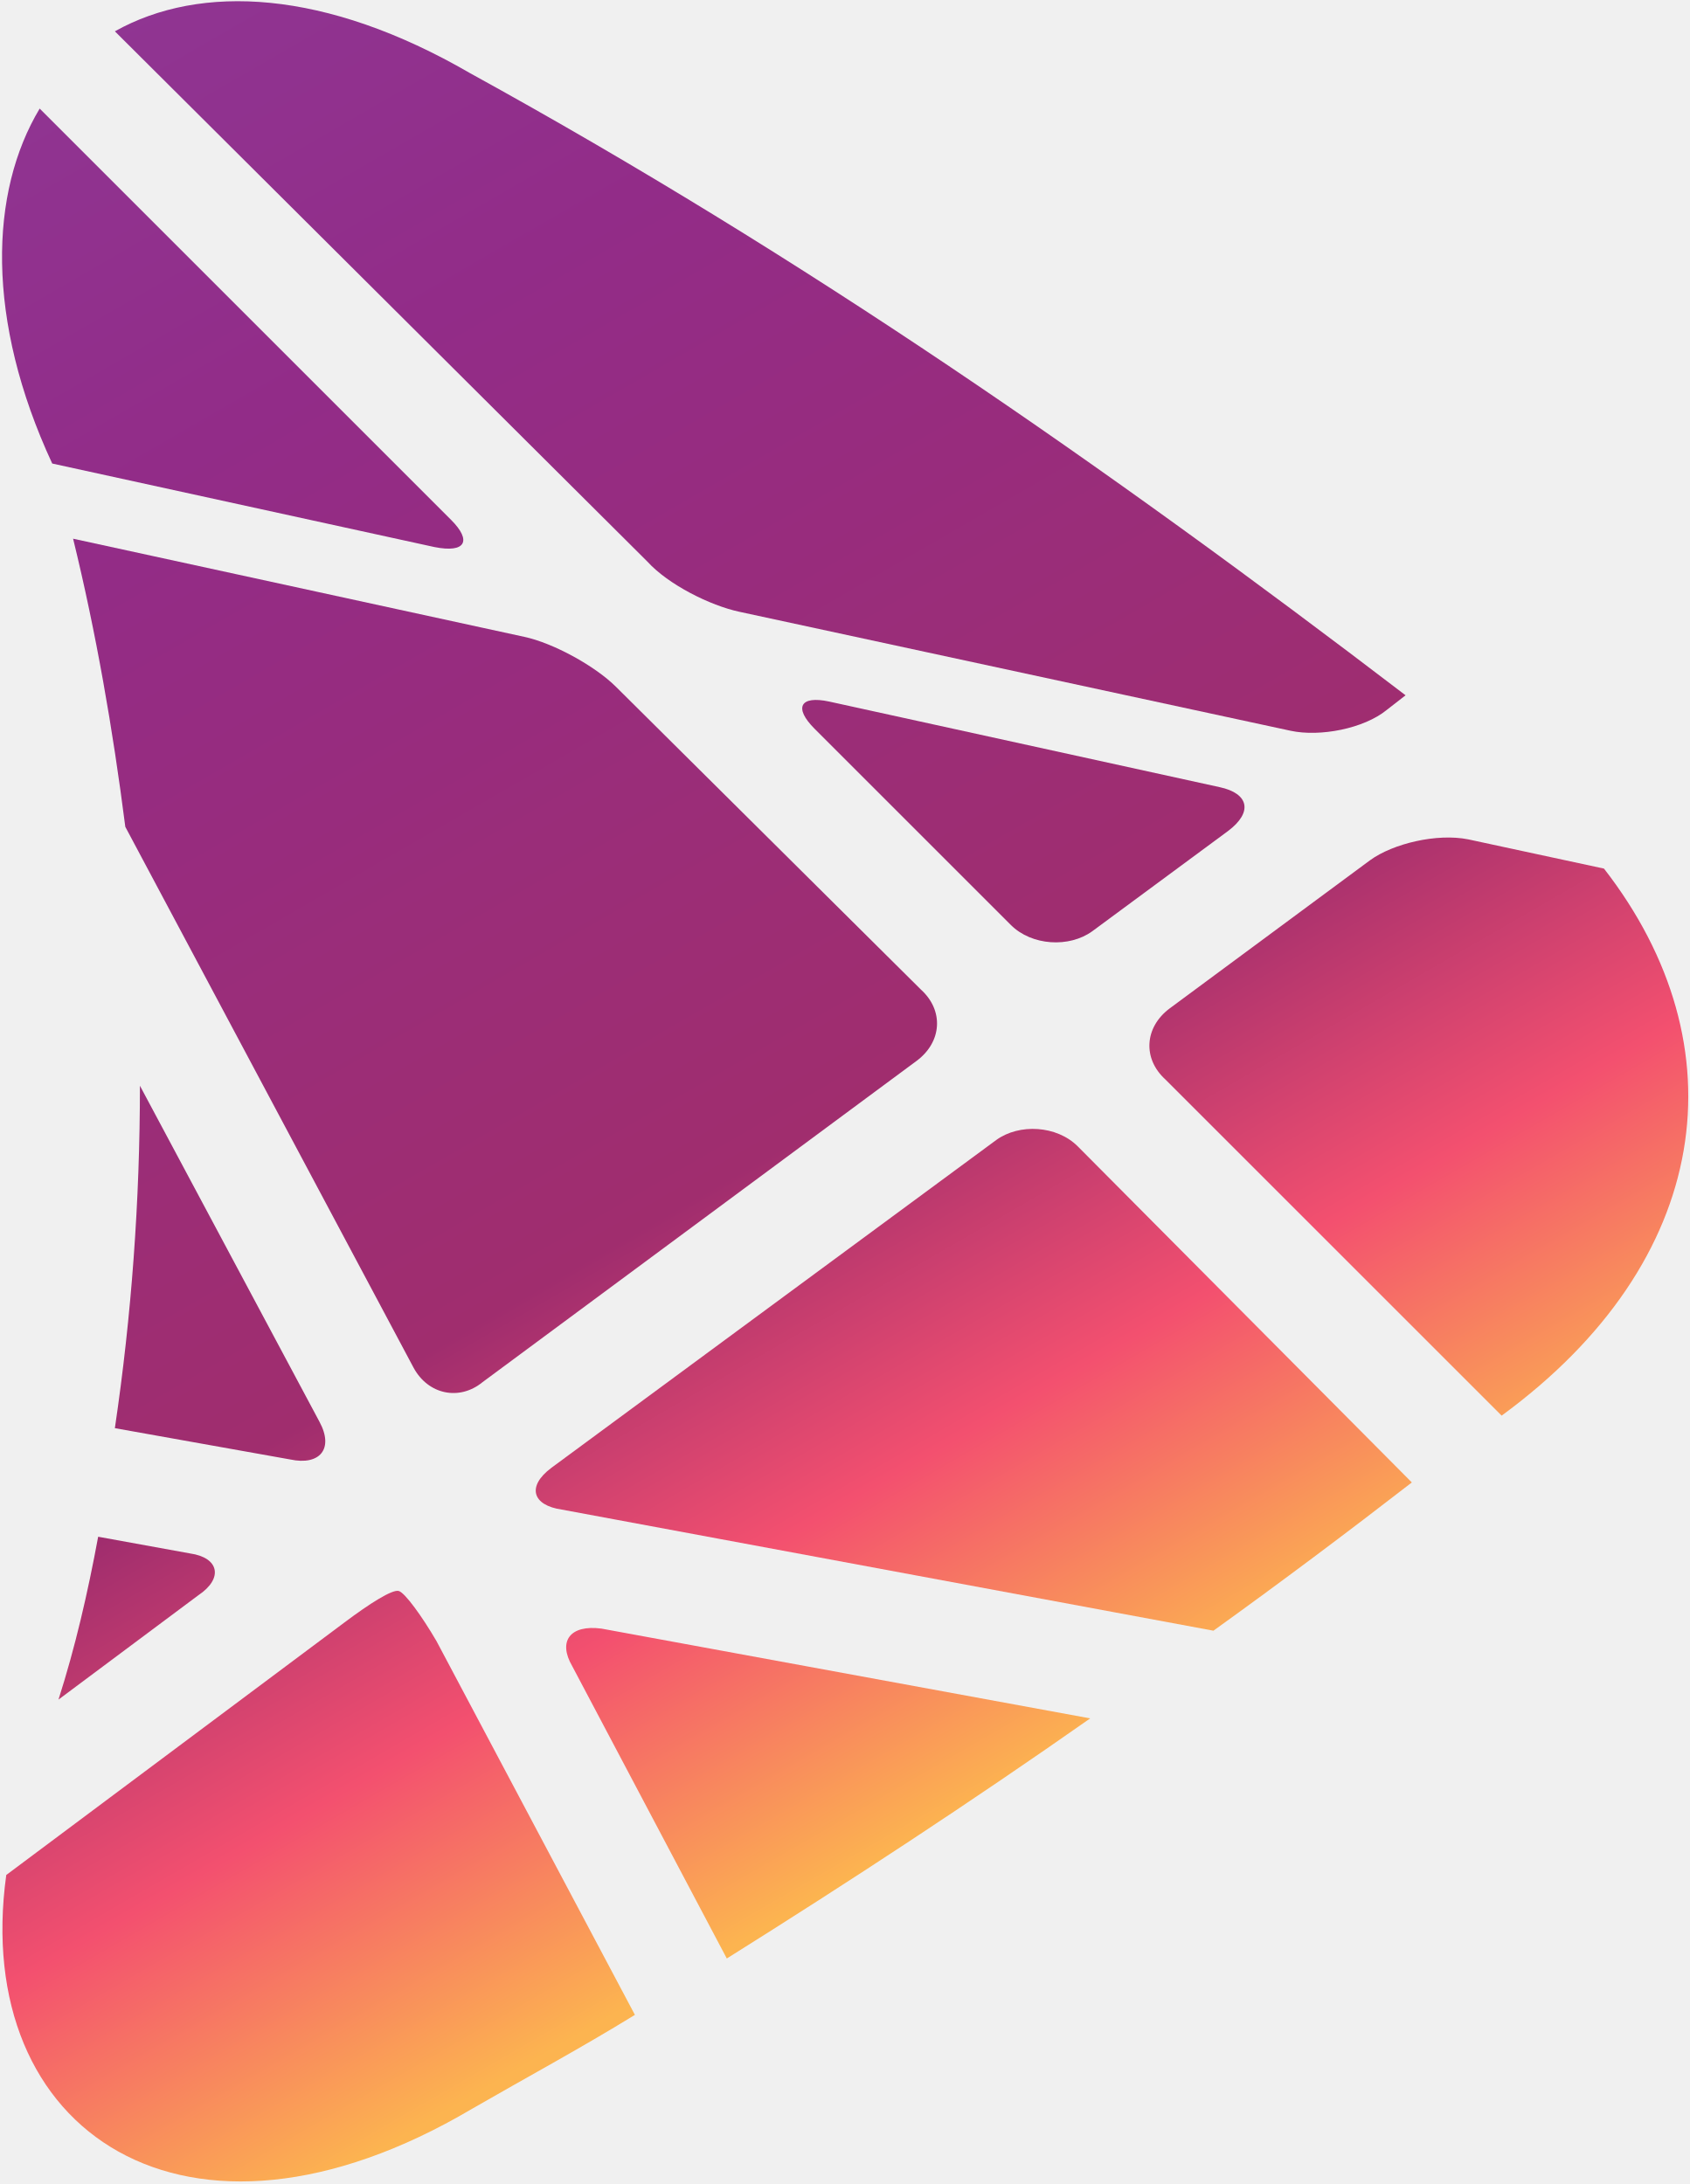
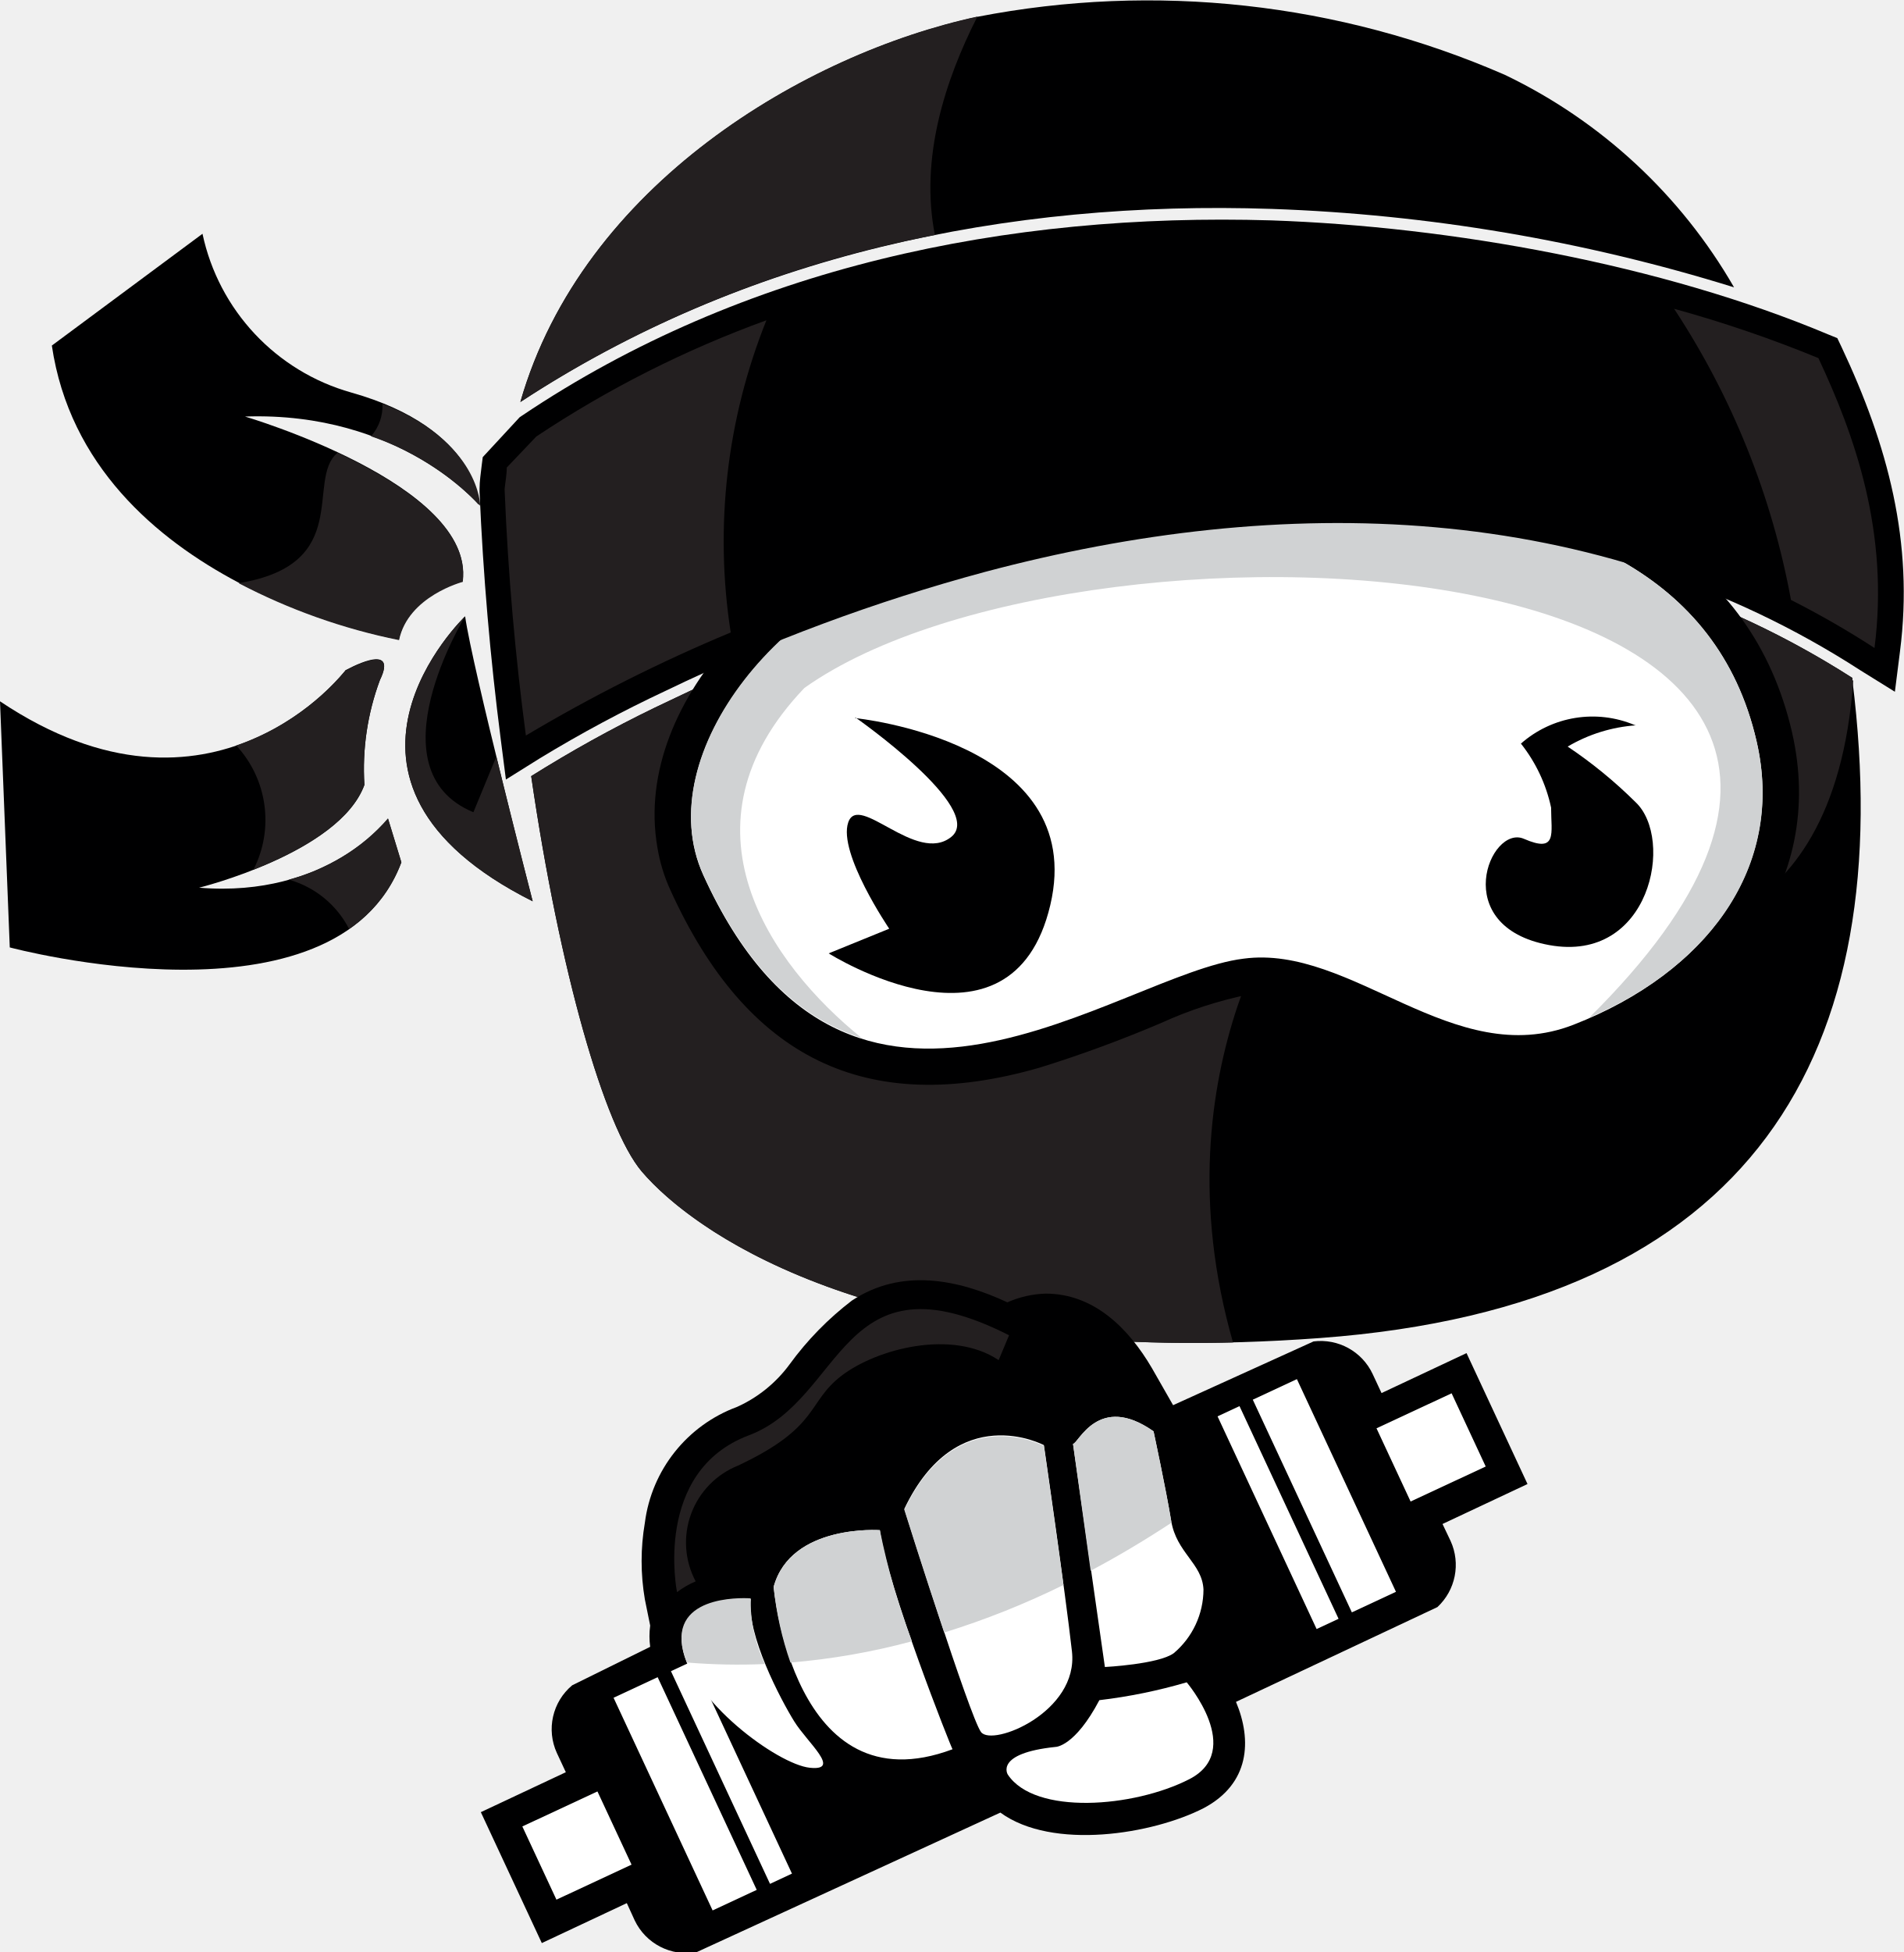
- <svg xmlns="http://www.w3.org/2000/svg" version="1.1" id="Layer_1" x="0px" y="0px" viewBox="0 0 80.9 104.6" style="enable-background:new 0 0 80.9 104.6;" xml:space="preserve">
-   <style type="text/css">
- 	.st0{fill:url(#SVGID_1_);}
- 	.st1{fill:url(#SVGID_2_);}
- 	.st2{fill:url(#SVGID_3_);}
- 	.st3{fill:url(#SVGID_4_);}
- 	.st4{fill:url(#SVGID_5_);}
- 	.st5{fill:url(#SVGID_6_);}
- 	.st6{fill:url(#SVGID_7_);}
- 	.st7{fill:url(#SVGID_8_);}
- 	.st8{fill:url(#SVGID_9_);}
- 	.st9{fill:url(#SVGID_10_);}
- </style>
-   <g>
-     <linearGradient id="SVGID_1_" gradientUnits="userSpaceOnUse" x1="-13.211" y1="-21.839" x2="49.616" y2="86.981">
-       <stop offset="0" style="stop-color:#8C42A1" />
-       <stop offset="0.389" style="stop-color:#922C88" />
-       <stop offset="0.731" style="stop-color:#A02D6E" />
-       <stop offset="0.86" style="stop-color:#F3506F" />
-       <stop offset="0.985" style="stop-color:#FCB450" />
-     </linearGradient>
-     <path class="st0" d="M19.8,65.5c0.7,1.3,2.2,1.6,3.3,0.7l20.8-15.4c1.2-0.9,1.3-2.4,0.2-3.4L29.5,32.9c-1-1-3-2.1-4.4-2.4L3.5,25.8   c1.1,4.5,1.9,9.1,2.5,13.8L19.8,65.5z" />
-     <linearGradient id="SVGID_2_" gradientUnits="userSpaceOnUse" x1="-41.749" y1="-5.363" x2="21.078" y2="103.457">
-       <stop offset="0" style="stop-color:#8C42A1" />
-       <stop offset="0.389" style="stop-color:#922C88" />
-       <stop offset="0.731" style="stop-color:#A02D6E" />
-       <stop offset="0.86" style="stop-color:#F3506F" />
-       <stop offset="0.985" style="stop-color:#FCB450" />
-     </linearGradient>
-     <path class="st1" d="M9.1,74.4l-4.4-0.8c-0.5,2.7-1.1,5.3-1.9,7.8l6.7-5C10.7,75.6,10.5,74.6,9.1,74.4z" />
-     <linearGradient id="SVGID_3_" gradientUnits="userSpaceOnUse" x1="-34.238" y1="-9.699" x2="28.589" y2="99.121">
-       <stop offset="0" style="stop-color:#8C42A1" />
-       <stop offset="0.389" style="stop-color:#922C88" />
-       <stop offset="0.731" style="stop-color:#A02D6E" />
-       <stop offset="0.86" style="stop-color:#F3506F" />
-       <stop offset="0.985" style="stop-color:#FCB450" />
-     </linearGradient>
-     <path class="st2" d="M15.3,68.1L6.7,52c0,5.5-0.4,11-1.2,16.4l8.4,1.5C15.3,70.2,16,69.4,15.3,68.1z" />
-     <linearGradient id="SVGID_4_" gradientUnits="userSpaceOnUse" x1="-13.873" y1="-21.457" x2="48.954" y2="87.363">
-       <stop offset="0" style="stop-color:#8C42A1" />
-       <stop offset="0.389" style="stop-color:#922C88" />
-       <stop offset="0.731" style="stop-color:#A02D6E" />
-       <stop offset="0.86" style="stop-color:#F3506F" />
-       <stop offset="0.985" style="stop-color:#FCB450" />
-     </linearGradient>
-     <path class="st3" d="M21.6,24.9L1.9,5.2c-2.4,4-2.6,10.1,0.6,17l18.3,4C22.3,26.5,22.6,25.9,21.6,24.9z" />
-     <linearGradient id="SVGID_5_" gradientUnits="userSpaceOnUse" x1="7.049" y1="-33.536" x2="69.876" y2="75.284">
-       <stop offset="0" style="stop-color:#8C42A1" />
-       <stop offset="0.389" style="stop-color:#922C88" />
-       <stop offset="0.731" style="stop-color:#A02D6E" />
-       <stop offset="0.86" style="stop-color:#F3506F" />
-       <stop offset="0.985" style="stop-color:#FCB450" />
-     </linearGradient>
-     <path class="st4" d="M35.4,29.3l26.4,5.7c1.4,0.3,3.5-0.1,4.6-1l0.9-0.7c-14.4-11-28.8-21-44.8-29.8c-6.9-4-12.9-4.3-17-2L31,26.9   C32,28,34,29,35.4,29.3z" />
-     <linearGradient id="SVGID_6_" gradientUnits="userSpaceOnUse" x1="8.249" y1="-34.229" x2="71.077" y2="74.591">
-       <stop offset="0" style="stop-color:#8C42A1" />
-       <stop offset="0.389" style="stop-color:#922C88" />
-       <stop offset="0.731" style="stop-color:#A02D6E" />
-       <stop offset="0.86" style="stop-color:#F3506F" />
-       <stop offset="0.985" style="stop-color:#FCB450" />
-     </linearGradient>
-     <path class="st5" d="M58.4,37.7l-18.7-4.1c-1.4-0.3-1.7,0.3-0.7,1.3l9.4,9.4c1,1,2.8,1.1,3.9,0.3l6.5-4.8   C60,38.9,59.8,38,58.4,37.7z" />
-     <linearGradient id="SVGID_7_" gradientUnits="userSpaceOnUse" x1="-18.25" y1="-18.93" x2="44.577" y2="89.891">
-       <stop offset="0" style="stop-color:#8C42A1" />
-       <stop offset="0.389" style="stop-color:#922C88" />
-       <stop offset="0.731" style="stop-color:#A02D6E" />
-       <stop offset="0.86" style="stop-color:#F3506F" />
-       <stop offset="0.985" style="stop-color:#FCB450" />
-     </linearGradient>
-     <path class="st6" d="M27.4,79.8l7.4,14c5.9-3.7,11.7-7.5,17.4-11.5L28.8,78C27.3,77.8,26.7,78.6,27.4,79.8z" />
-     <linearGradient id="SVGID_8_" gradientUnits="userSpaceOnUse" x1="-8.623" y1="-24.488" x2="54.205" y2="84.332">
-       <stop offset="0" style="stop-color:#8C42A1" />
-       <stop offset="0.389" style="stop-color:#922C88" />
-       <stop offset="0.731" style="stop-color:#A02D6E" />
-       <stop offset="0.86" style="stop-color:#F3506F" />
-       <stop offset="0.985" style="stop-color:#FCB450" />
-     </linearGradient>
-     <path class="st7" d="M51.6,54.9c-1-1-2.8-1.1-3.9-0.3L26.4,70.3c-1.2,0.9-0.9,1.8,0.5,2l31.2,5.8c3.2-2.3,6.4-4.7,9.5-7.1   L51.6,54.9z" />
-     <linearGradient id="SVGID_9_" gradientUnits="userSpaceOnUse" x1="16.777" y1="-39.153" x2="79.605" y2="69.667">
-       <stop offset="0" style="stop-color:#8C42A1" />
-       <stop offset="0.389" style="stop-color:#922C88" />
-       <stop offset="0.731" style="stop-color:#A02D6E" />
-       <stop offset="0.86" style="stop-color:#F3506F" />
-       <stop offset="0.985" style="stop-color:#FCB450" />
-     </linearGradient>
-     <path class="st8" d="M65.6,41.2L56,48.3c-1.2,0.9-1.3,2.4-0.2,3.4l16.1,16.1c10.1-7.4,11.5-17.7,4.9-26.2l-6.5-1.4   C68.8,39.9,66.7,40.4,65.6,41.2z" />
-     <linearGradient id="SVGID_10_" gradientUnits="userSpaceOnUse" x1="-42.759" y1="-4.78" x2="20.068" y2="104.04">
-       <stop offset="0" style="stop-color:#8C42A1" />
-       <stop offset="0.389" style="stop-color:#922C88" />
-       <stop offset="0.731" style="stop-color:#A02D6E" />
-       <stop offset="0.86" style="stop-color:#F3506F" />
-       <stop offset="0.985" style="stop-color:#FCB450" />
-     </linearGradient>
-     <path class="st9" d="M19.1,76.2c-0.3-0.1-1.4,0.6-2.6,1.5L0.3,89.8c-1.7,12.3,8.6,19.3,22.3,11.2c2.6-1.5,5.2-2.9,7.8-4.5   l-9.5-17.9C20.2,77.4,19.4,76.3,19.1,76.2z" />
+ <svg xmlns="http://www.w3.org/2000/svg" viewBox="0 0 89.6 91.85">
+   <defs>
+     <style>.cls-1{fill:#000001;}.cls-1,.cls-2,.cls-3,.cls-4{fill-rule:evenodd;}.cls-2{fill:#231f20;}.cls-3,.cls-5{fill:#fff;}.cls-4{fill:#d0d2d3;}</style>
+   </defs>
+   <g id="Layer_2" data-name="Layer 2">
+     <g id="Layer_1-2" data-name="Layer 1">
+       <path class="cls-1" d="M81.61,13.52a24.81,24.81,0,0,0-10.79-10A42.06,42.06,0,0,0,46,.79c-8.06,1.74-18.58,7.9-21.51,18.13C35,12,47.4,9.41,59.85,9.83a83,83,0,0,1,21.76,3.69" />
+       <path class="cls-2" d="M46,.78h0c-8.06,1.74-18.58,7.9-21.51,18.13A54.35,54.35,0,0,1,44,11.06C43.29,7.47,44.46,3.81,46,.78" />
+       <path class="cls-1" d="M25,36.52c1.34,9.19,3.45,16.53,5.2,18.6,2.56,3,11.51,9.35,31.93,7.84S89.37,49.58,87.18,32V31.9C74.84,24,60.29,23.74,46.5,27.4a85.56,85.56,0,0,0-14.93,5.54,60.62,60.62,0,0,0-5.89,3.16Z" />
+       <path class="cls-2" d="M87.18,32V31.9a41.87,41.87,0,0,0-11.65-5.16l1.69,17.2s9.08,1,10-11.91" />
+       <path class="cls-2" d="M25,36.52c1.34,9.19,3.45,16.53,5.2,18.6,2.38,2.8,10.3,8.48,27.83,8.05-3.74-13.06,3.2-21.77,3.2-21.77L69,25.48A60.08,60.08,0,0,0,46.5,27.4a85.56,85.56,0,0,0-14.93,5.54,60.62,60.62,0,0,0-5.89,3.16Z" />
+       <path class="cls-1" d="M9.53,11a9.9,9.9,0,0,0,7,7.47c6,1.69,6,5.28,6,5.28s-3.71-4.4-11-4.15c0,0,10.84,3.19,10.24,7.75,0,0-2.57.67-3,2.74,0,0-14.66-2.52-16.33-13.83Z" />
+       <path class="cls-2" d="M15.9,21.31c2.94,1.38,6.22,3.51,5.88,6.07,0,0-2.57.67-3,2.74a28.34,28.34,0,0,1-7.55-2.68c5.43-.88,3.14-4.86,4.65-6.13M18,19c4.59,1.81,4.6,4.8,4.6,4.8a12.77,12.77,0,0,0-5.14-3.27A2.14,2.14,0,0,0,18,19Z" />
+       <path class="cls-1" d="M16.24,31.57S10,39.7,0,33L.46,44.58s15.38,4.13,18.43-4l-.63-2.06s-2.84,3.75-8.89,3.25c0,0,6.6-1.63,7.78-4.83A12,12,0,0,1,17.88,32c.92-1.9-1.64-.45-1.64-.45" />
+       <path class="cls-2" d="M16.43,43.71a6.59,6.59,0,0,0,2.46-3.14l-.63-2.06a9.23,9.23,0,0,1-4.67,2.88,4.59,4.59,0,0,1,2.84,2.32m-.19-12.14a11.7,11.7,0,0,1-5.12,3.51,5.15,5.15,0,0,1,.81,5.84c2-.79,4.53-2.12,5.22-4A12,12,0,0,1,17.88,32C18.8,30.12,16.24,31.57,16.24,31.57Z" />
+       <path class="cls-1" d="M21.89,29s-8.1,7.75,3.18,13.41c0,0-2.84-11-3.18-13.41" />
+       <path class="cls-2" d="M21.89,29s-8.1,7.75,3.18,13.41c0,0-.87-3.38-1.71-6.81l-1.08,2.62c-4.82-2-.39-9.22-.39-9.22" />
+       <path class="cls-1" d="M43.9,24.46c12.06-3.24,36.62-6.52,40.44,10C86,41.73,81.13,47.3,74.67,49.81a9,9,0,0,1-4.42.53,17.62,17.62,0,0,1-5.09-1.64c-1.84-.83-4.34-2.17-6.42-1.9a19.09,19.09,0,0,0-4.08,1.33,59.85,59.85,0,0,1-5.74,2.11c-8.17,2.35-13.78-.45-17.37-8.36a7.83,7.83,0,0,1-.61-2c-1.24-7.14,6.38-14.17,13-15.46" />
+       <path class="cls-3" d="M44.29,26.13C53.1,23.75,79,18.88,82.67,34.88c1.36,5.89-2.33,10.89-8.62,13.34-5.65,2.2-10.42-3.8-15.53-3.11C52.6,45.84,40,56.37,33.1,41.18c-2.6-5.72,4-13.69,11.19-15" />
+       <path class="cls-4" d="M44.29,26.13C53.1,23.75,79,18.88,82.67,34.88c1.31,5.65-2,10.48-7.87,13,22.72-22.5-23.59-25-36.94-15.51-6.22,6.5-1.6,13,2.69,16.47-2.78-.88-5.37-3.12-7.45-7.69-2.6-5.72,4-13.69,11.19-15" />
+       <path class="cls-1" d="M40.25,33.79s11,1.09,9.18,8.8S39,44.86,39,44.86l2.85-1.16s-2.42-3.56-1.93-5,3.21,2,4.85.68-4.51-5.62-4.51-5.62" />
+       <path class="cls-1" d="M76.94,34.12a5.1,5.1,0,0,0-5.36.87A7.3,7.3,0,0,1,73,38c0,1.22.31,2.16-1.28,1.47s-3.57,4.13,1.19,5,5.91-5,4.06-6.73a21.57,21.57,0,0,0-3.19-2.61,7.31,7.31,0,0,1,3.21-1" />
+       <path class="cls-1" d="M86.67,16.33c2.17,4.61,3.41,9.18,2.75,14.32l-.24,1.9-1.61-1c-12.48-8.07-27.23-8.36-41.21-4.64a85.9,85.9,0,0,0-15,5.58,61.84,61.84,0,0,0-5.95,3.19l-1.6,1-.24-1.87q-.75-5.81-1-11.66V23c0-.37.06-.74.1-1.1l.05-.39,1.74-1.88.12-.08C35,12.55,47.41,10,59.83,10.37c8.45.29,18.37,2.07,26.22,5.37l.42.17Z" />
+       <path class="cls-1" d="M23.75,23.06c.16,4,.51,7.88,1,11.55,0,0,35.44-22.25,63.48-4.12.7-5.44-.93-10-2.64-13.64-10.24-4.3-38.42-11-60.35,3.69L23.85,22c0,.35-.07.69-.1,1" />
+       <path class="cls-2" d="M23.75,23.06c.16,4,.51,7.88,1,11.55a75.88,75.88,0,0,1,9.64-4.85,27.91,27.91,0,0,1,1.68-14.69,50.79,50.79,0,0,0-10.83,5.47L23.85,22c0,.35-.07.69-.1,1" />
+       <path class="cls-2" d="M84.29,28.23a42.23,42.23,0,0,1,3.93,2.26c.7-5.44-.93-10-2.64-13.64a59.06,59.06,0,0,0-6.79-2.32,37.08,37.08,0,0,1,5.5,13.7" />
+       <path class="cls-1" d="M58.17,80.08c.76,1.81.65,3.85-1.52,5-2.4,1.23-7.11,2-9.57.21l-14.3,6.57a2.7,2.7,0,0,1-2.91-1.5l-.37-.81-4,1.88-2.87-6.16,4-1.88-.42-.9a2.69,2.69,0,0,1,.72-3.19l3.67-1.81a3.7,3.7,0,0,1,0-1l-.25-1.23a10.67,10.67,0,0,1,0-3.61,6.72,6.72,0,0,1,4.34-5.45,6.26,6.26,0,0,0,2.47-2,14.57,14.57,0,0,1,2.93-3c2.34-1.55,5-1,7.32.08a4.81,4.81,0,0,1,1.8-.41c2.28,0,3.91,1.64,5,3.5l1,1.75,6.61-3a2.7,2.7,0,0,1,2.78,1.53l.42.9,4-1.88,2.87,6.16-4,1.88.38.8a2.71,2.71,0,0,1-.62,3.11Z" />
+       <path class="cls-1" d="M28.14,80.24,61.66,64.62a1.18,1.18,0,0,1,1.57.57l3.67,7.87a1.19,1.19,0,0,1-.57,1.57L32.8,90.25a1.19,1.19,0,0,1-1.57-.58l-3.67-7.86a1.19,1.19,0,0,1,.58-1.57" />
+       <rect class="cls-5" x="31.1" y="78.89" width="2.29" height="11.04" transform="translate(-32.63 21.51) rotate(-24.98)" />
+       <rect class="cls-5" x="25.2" y="84.94" width="3.9" height="3.8" transform="translate(-34.13 19.59) rotate(-24.98)" />
+       <rect class="cls-5" x="65.4" y="66.21" width="3.9" height="3.8" transform="translate(-22.46 34.81) rotate(-24.98)" />
+       <rect class="cls-5" x="33.86" y="77.87" width="1.14" height="11.04" transform="translate(-32 22.35) rotate(-24.98)" />
+       <rect class="cls-5" x="61.19" y="64.87" width="2.29" height="11.04" transform="translate(-23.9 32.9) rotate(-24.98)" />
+       <rect class="cls-5" x="59.58" y="65.89" width="1.14" height="11.04" transform="translate(-24.53 32.08) rotate(-24.98)" />
+       <path class="cls-1" d="M31.86,74.9s-1.14-5.66,3.38-7.36,4.28-8.75,12.25-4.71c0,0,2.9-2.3,5.42,2.14,0,0-2.68.37-3.18,1.83,0,0-5.26-2.56-8.82,3.7a6.41,6.41,0,0,0-5,2L35.57,71s-1,1.86-.69,2.84a7.21,7.21,0,0,0-3,1.09" />
+       <path class="cls-2" d="M31.86,74.9s-1.14-5.66,3.38-7.36,4.28-8.75,12.25-4.71L47,64c-2.2-1.47-5.74-.53-7.39.73s-1,2.41-4.87,4.23a3.9,3.9,0,0,0-2,5.45,4,4,0,0,0-.88.51" />
+       <path class="cls-3" d="M49.13,68s-4.1-2.19-6.57,3c0,0,3.08,9.79,3.61,10.5s4.6-.94,4.28-3.79S49.13,68,49.13,68M41.41,72s-4.19-.3-5,2.67c0,0,.91,10.45,8.42,7.64C44.78,82.27,41.75,74.64,41.41,72Zm-6.07,3.25s-3.61-.29-3.23,2.23,4.48,5.54,6,5.7S38,82,37.38,81,35.11,76.9,35.34,75.21ZM50.5,67.94c.25,0,1.19-2.42,3.79-.59,0,0,.58,2.7.83,4.21s1.46,2,1.52,3.23a3.93,3.93,0,0,1-1.4,3c-.71.52-3.24.65-3.24.65Z" />
+       <path class="cls-4" d="M44.43,76.82a38.41,38.41,0,0,0,5.62-2.24c-.41-3-.92-6.54-.92-6.54s-4.1-2.19-6.57,3c0,0,.94,3,1.87,5.76M37.2,78.23a32.2,32.2,0,0,0,5.72-1A33.3,33.3,0,0,1,41.41,72s-4.19-.3-5,2.67A15.53,15.53,0,0,0,37.2,78.23Zm-4.86,0A29.53,29.53,0,0,0,36,78.3a6.84,6.84,0,0,1-.67-3.09s-3.61-.29-3.23,2.23A3.59,3.59,0,0,0,32.34,78.24ZM50.5,67.94c.25,0,1.19-2.42,3.79-.59,0,0,.58,2.7.83,4.21l0,.1q-1.92,1.26-3.79,2.25Z" />
+       <path class="cls-3" d="M51.74,80a25,25,0,0,0,4.11-.84s2.74,3.22.12,4.56-7.27,1.7-8.54-.22c0,0-.64-1,2.25-1.3,0,0,.9,0,2.06-2.2" />
+     </g>
  </g>
</svg>
